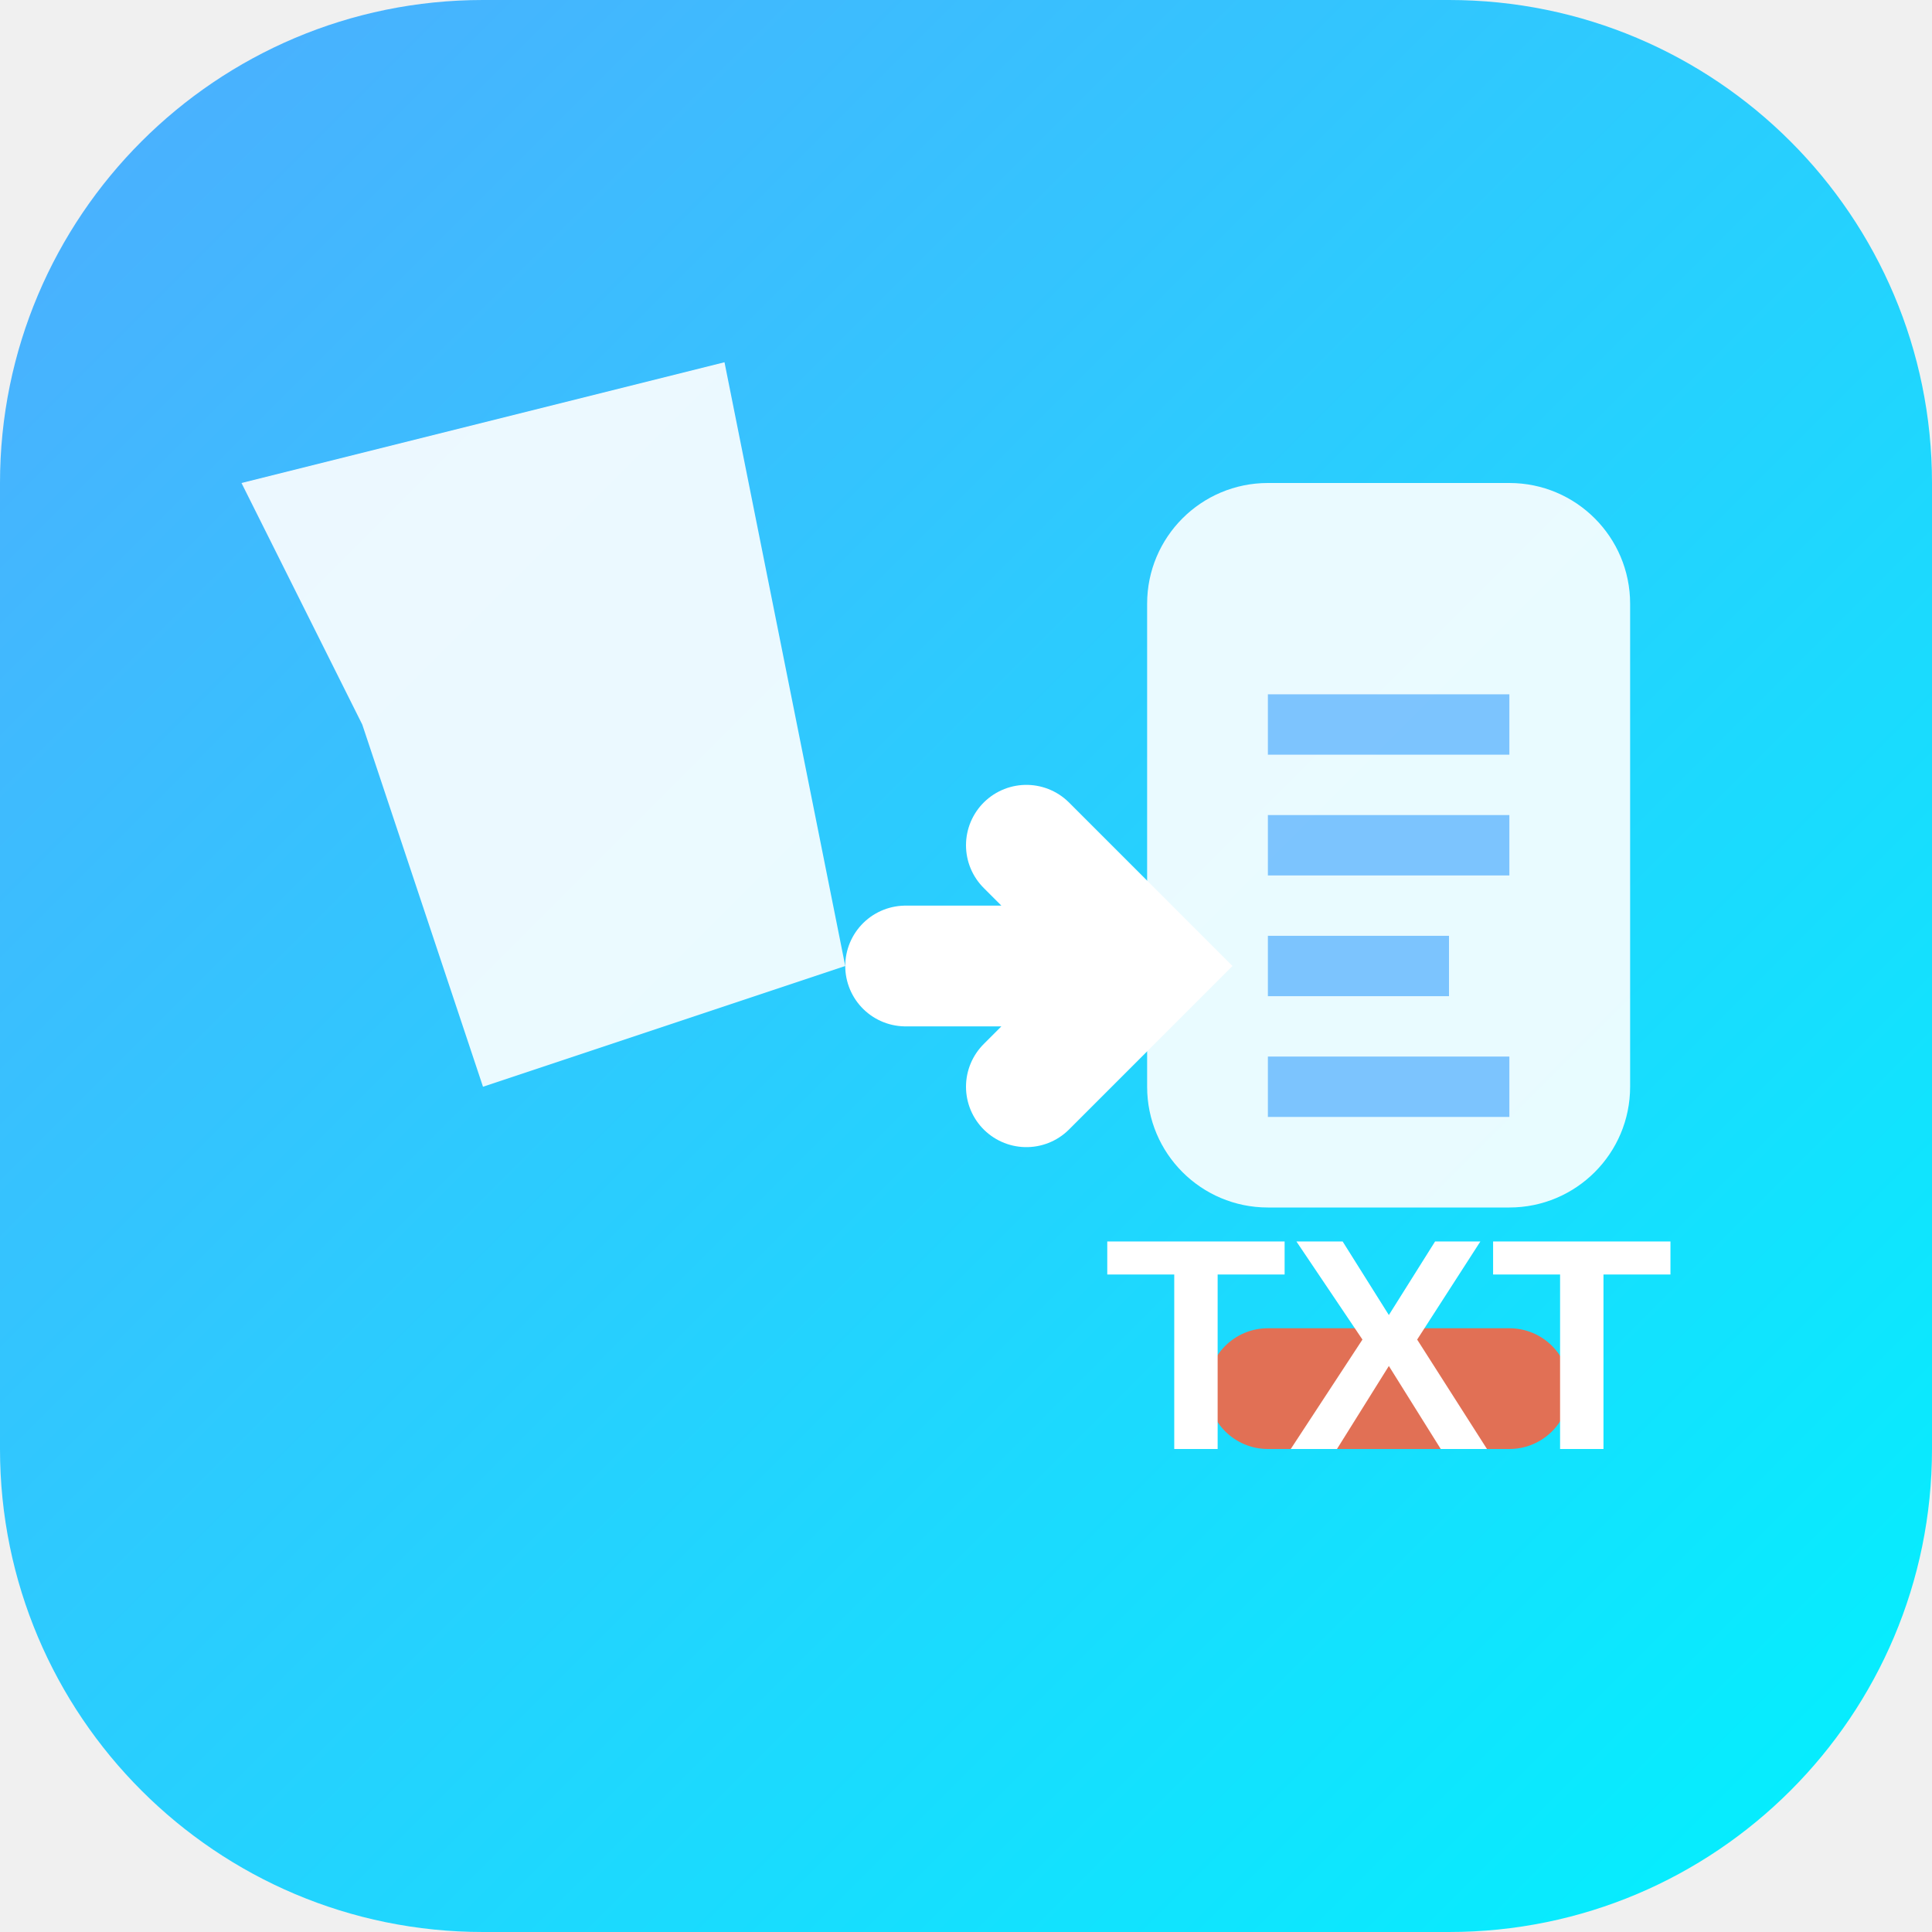
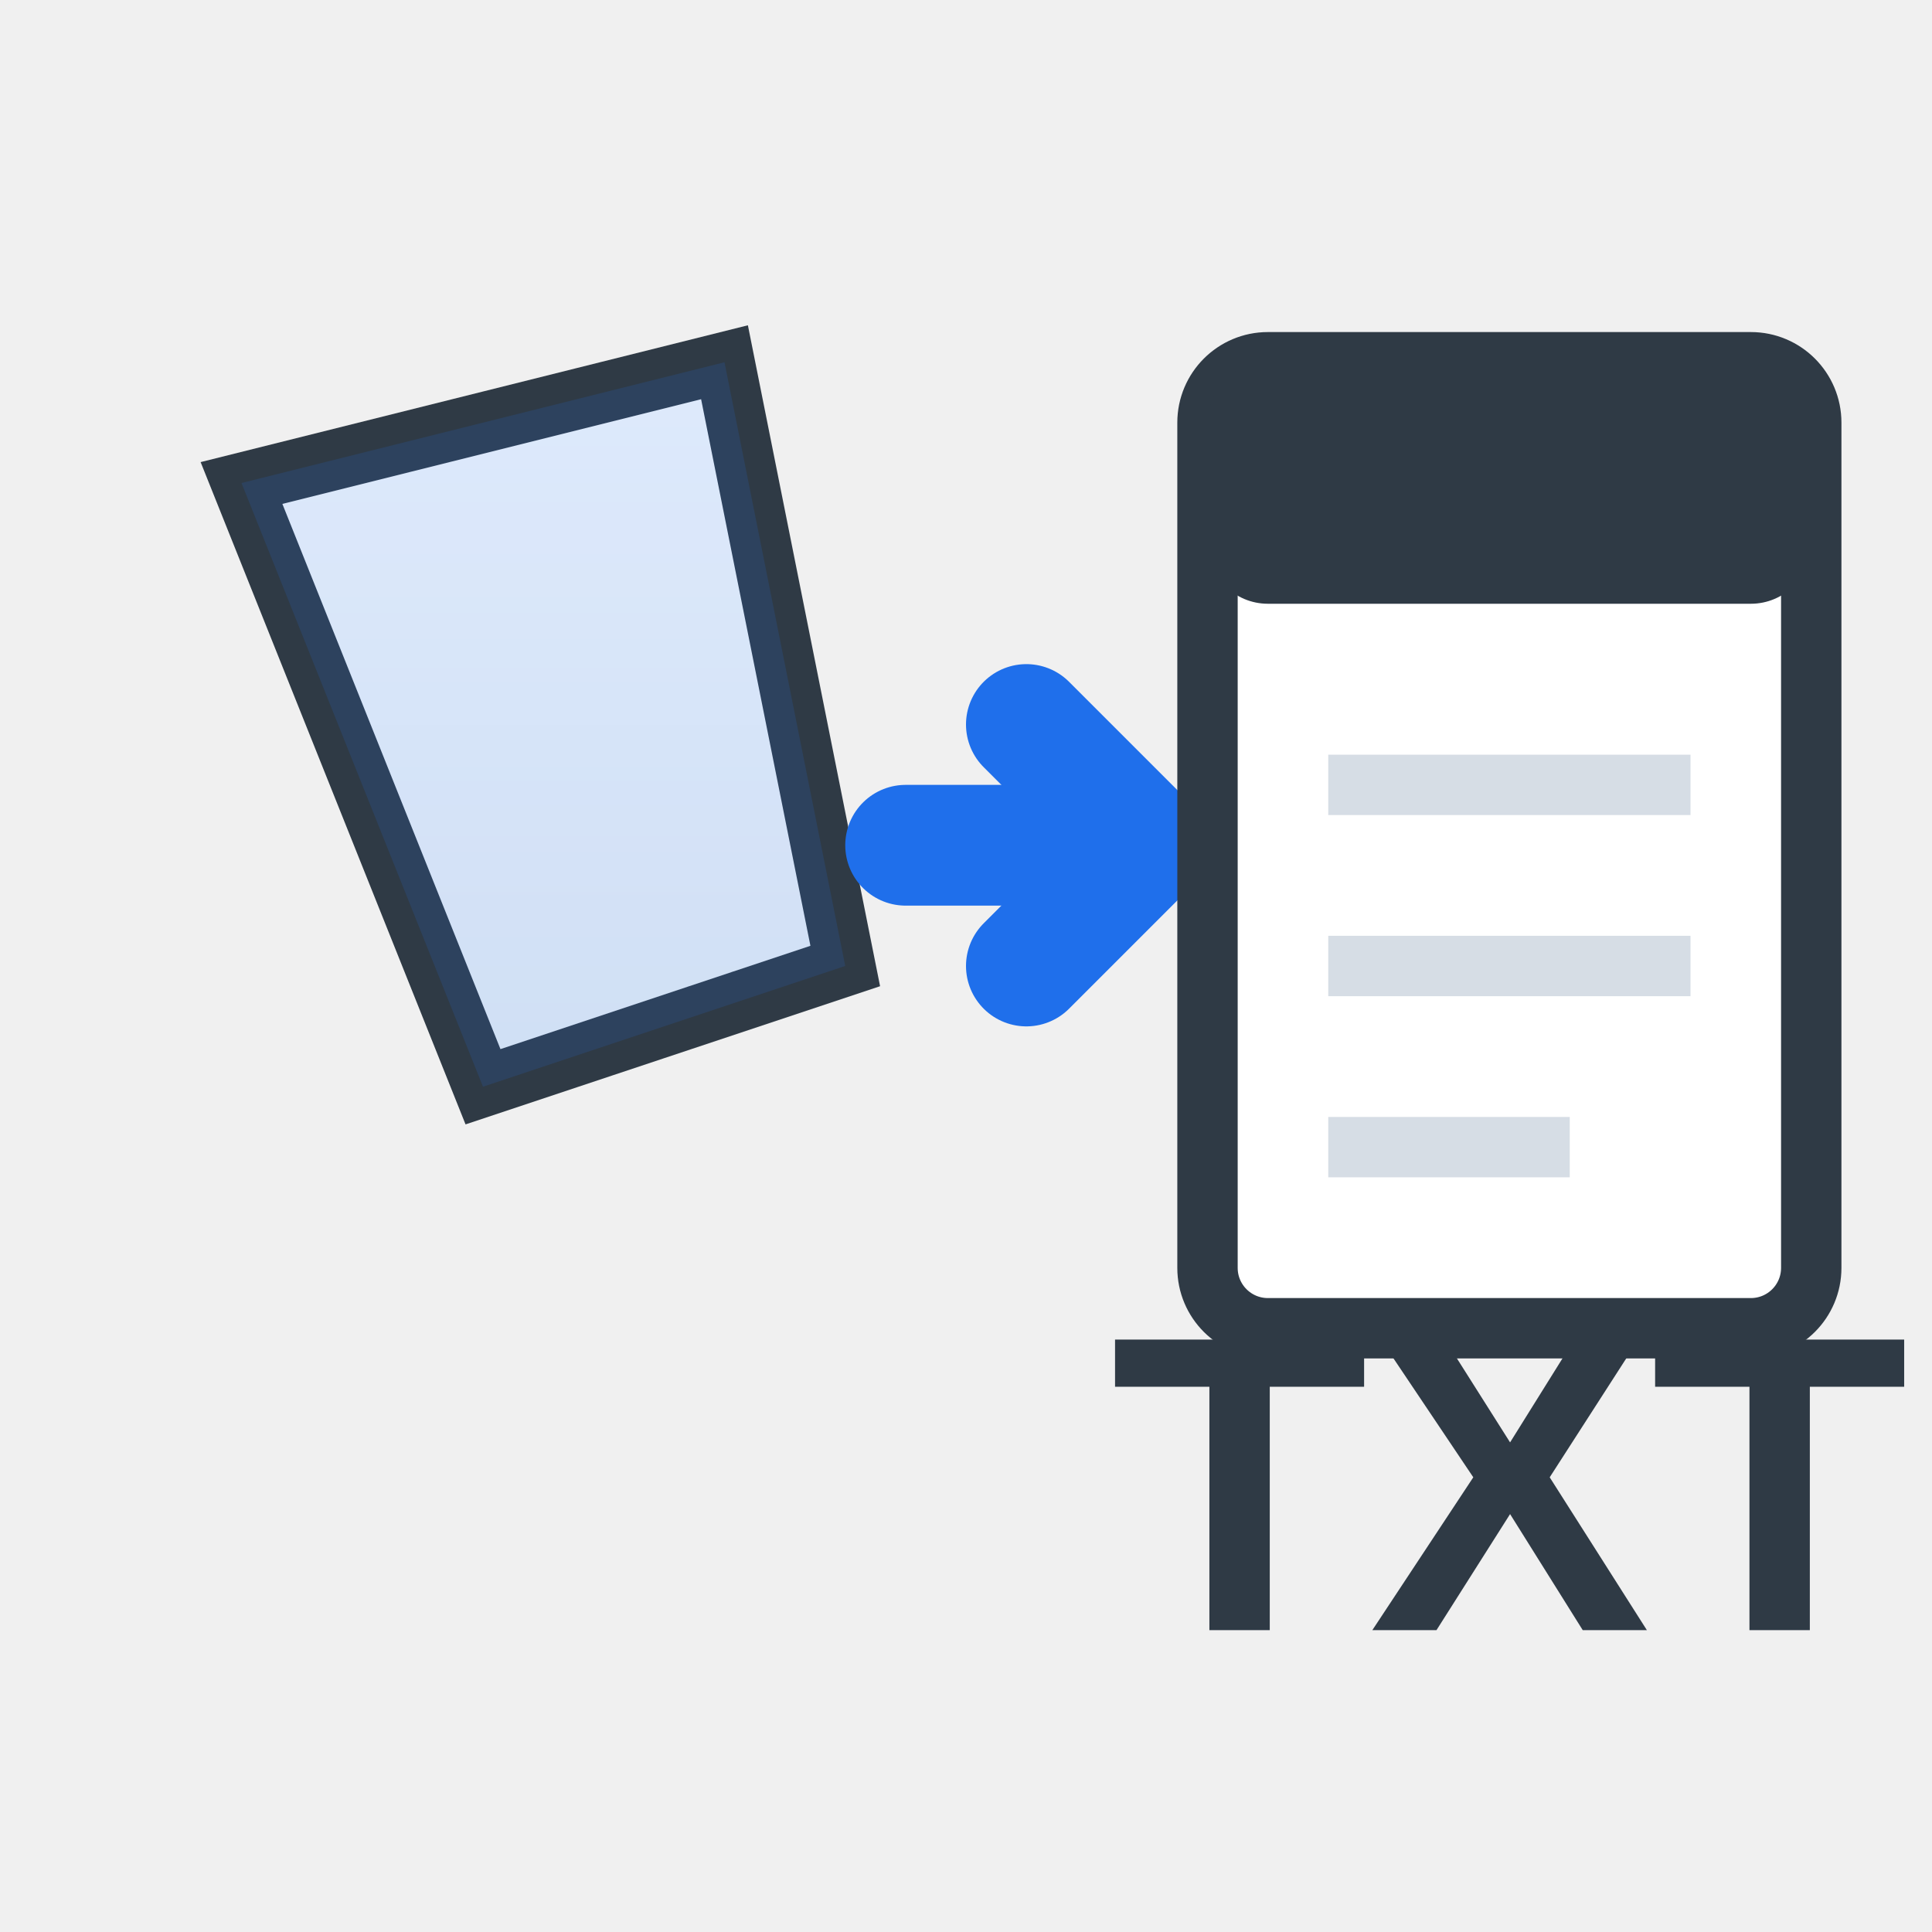
- <svg xmlns="http://www.w3.org/2000/svg" width="32" height="32" viewBox="0 0 32 32" fill="none">
+ <svg xmlns="http://www.w3.org/2000/svg" viewBox="0 0 32 32">
  <defs>
-     <linearGradient id="bgGradient" x1="0%" y1="0%" x2="100%" y2="100%">
-       <stop offset="0%" style="stop-color:#4facfe;stop-opacity:1" />
-       <stop offset="100%" style="stop-color:#00f2fe;stop-opacity:1" />
+     <linearGradient id="featGrad" x1="0%" y1="0%" x2="0%" y2="100%">
+       <stop offset="0%" stop-color="#FFFFFF" />
+       <stop offset="100%" stop-color="#EEF2F6" />
    </linearGradient>
  </defs>
-   <rect x="0" y="0" width="32" height="32" rx="8" fill="url(#bgGradient)" />
-   <path d="M4 8 L12 6 L14 16 L8 18 L6 12 Z" fill="#ffffff" opacity="0.9" />
-   <path d="M15 16 L19 16 M17 14 L19 16 L17 18" stroke="#ffffff" stroke-width="2" stroke-linecap="round" />
-   <rect x="19" y="8" width="8" height="12" rx="2" fill="#ffffff" opacity="0.9" />
-   <rect x="20" y="22" width="6" height="2" rx="1" fill="#e17055" />
-   <text x="23" y="24" fill="#ffffff" font-family="SF Pro, Arial, sans-serif" font-size="5" font-weight="bold" text-anchor="middle">TXT</text>
-   <line x1="21" y1="12" x2="25" y2="12" stroke="#4facfe" stroke-width="1" opacity="0.7" />
-   <line x1="21" y1="14" x2="25" y2="14" stroke="#4facfe" stroke-width="1" opacity="0.7" />
-   <line x1="21" y1="16" x2="24" y2="16" stroke="#4facfe" stroke-width="1" opacity="0.7" />
-   <line x1="21" y1="18" x2="25" y2="18" stroke="#4facfe" stroke-width="1" opacity="0.7" />
+   <path d="M4 8l8-2 2 10-6 2-4-10z" fill="url(#featGrad)" stroke="#2F3A45" stroke-width="1" />
+   <path d="M4 8l8-2 2 10-6 2z" fill="#1F6FEB" opacity="0.15" />
+   <path d="M15 14h4" stroke="#1F6FEB" stroke-width="2" stroke-linecap="round" />
+   <path d="M17 12l2 2-2 2" fill="none" stroke="#1F6FEB" stroke-width="2" stroke-linecap="round" stroke-linejoin="round" />
+   <rect x="20" y="6" width="10" height="16" rx="1" fill="#FFFFFF" stroke="#2F3A45" stroke-width="1" />
+   <rect x="20" y="6" width="10" height="4" rx="1" fill="#2F3A45" />
+   <path d="M22 13h6M22 16h6M22 19h4" stroke="#D6DDE5" stroke-width="1" />
+   <text x="25" y="27" fill="#2F3A45" font-family="Segoe UI, Arial" font-size="7" font-weight="bold" text-anchor="middle">TXT</text>
</svg>
